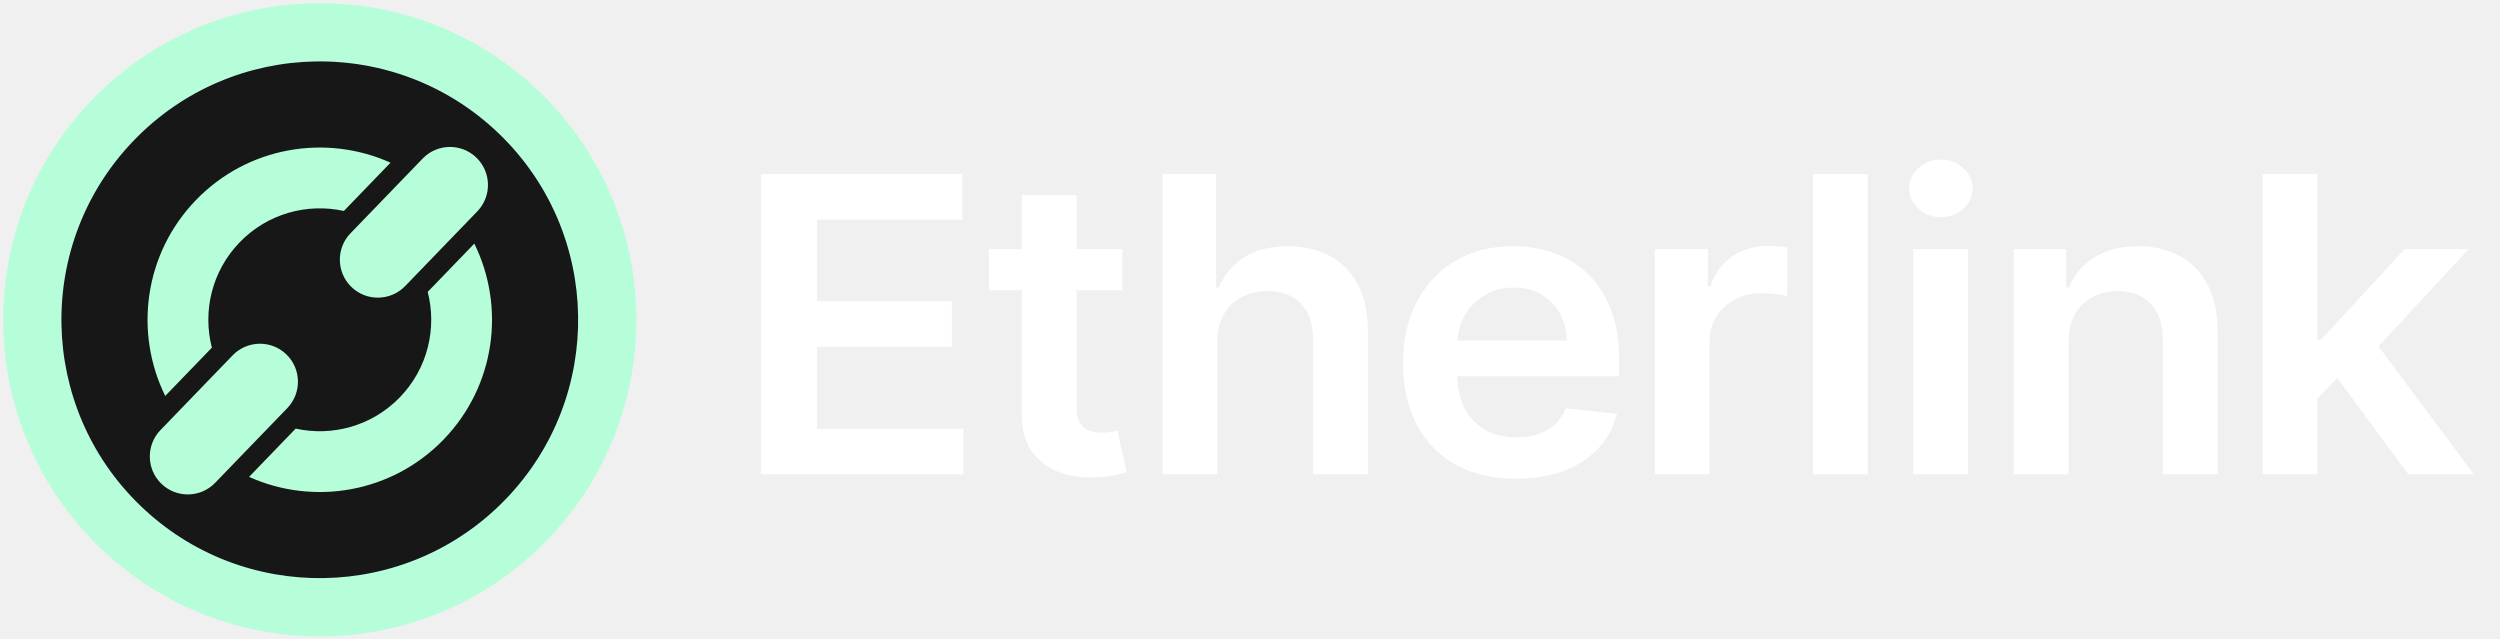
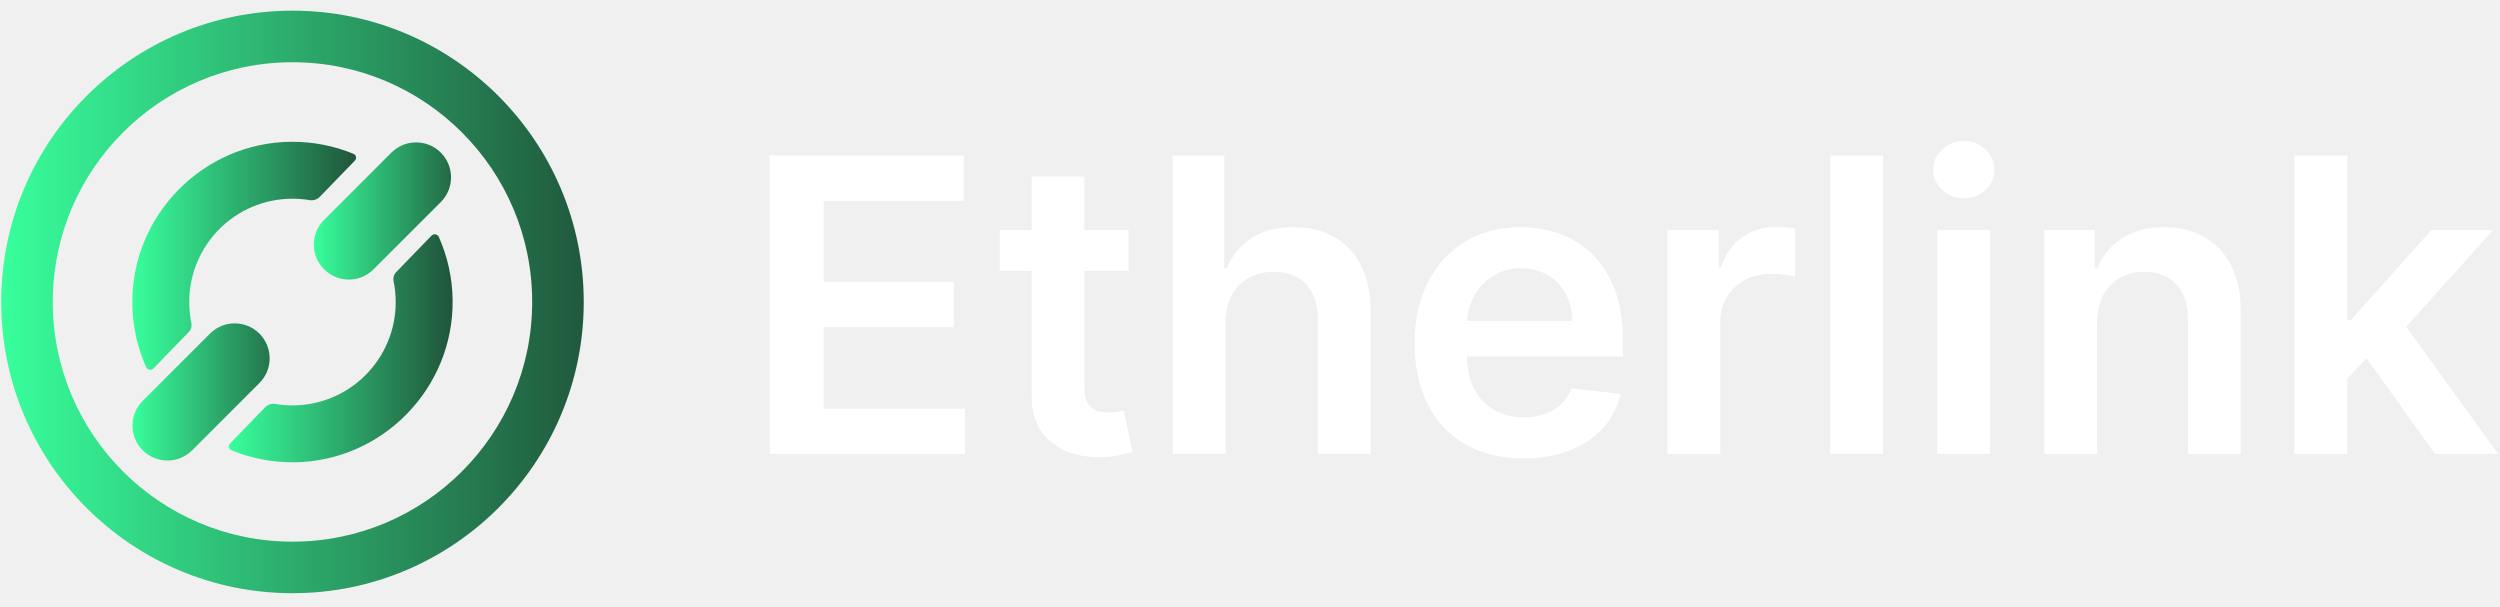
- <svg xmlns="http://www.w3.org/2000/svg" width="94" height="24" viewBox="0 0 94 24" fill="none">
+ <svg xmlns="http://www.w3.org/2000/svg" width="103" height="25" viewBox="0 0 103 25" fill="none">
  <g clip-path="url(#clip0_11220_6272)">
-     <path d="M86.95 15.178L86.944 12.769H87.274L90.412 9.368H92.817L88.957 13.535H88.53L86.95 15.178ZM85.073 17.835V6.546H87.132V17.835H85.073ZM90.554 17.835L87.712 13.982L89.099 12.576L93.016 17.835H90.554Z" fill="white" />
-     <path d="M77.775 12.874V17.834H75.717V9.368H77.684V10.806H77.787C77.987 10.332 78.308 9.956 78.748 9.676C79.191 9.397 79.739 9.258 80.391 9.258C80.993 9.258 81.518 9.383 81.966 9.632C82.417 9.882 82.765 10.244 83.012 10.718C83.262 11.192 83.385 11.767 83.381 12.444V17.834H81.323V12.752C81.323 12.186 81.171 11.744 80.868 11.424C80.569 11.104 80.154 10.944 79.623 10.944C79.263 10.944 78.943 11.021 78.662 11.176C78.385 11.326 78.168 11.545 78.008 11.832C77.853 12.118 77.775 12.466 77.775 12.874Z" fill="white" />
-     <path d="M71.943 17.835V9.368H74.001V17.835H71.943ZM72.978 8.166C72.652 8.166 72.371 8.062 72.136 7.852C71.901 7.639 71.784 7.384 71.784 7.086C71.784 6.785 71.901 6.529 72.136 6.32C72.371 6.107 72.652 6 72.978 6C73.307 6 73.588 6.107 73.819 6.32C74.054 6.529 74.171 6.785 74.171 7.086C74.171 7.384 74.054 7.639 73.819 7.852C73.588 8.062 73.307 8.166 72.978 8.166Z" fill="white" />
-     <path d="M70.227 6.546V17.835H68.168V6.546H70.227Z" fill="white" />
-     <path d="M62.221 17.835V9.368H64.216V10.779H64.307C64.466 10.29 64.739 9.914 65.126 9.649C65.516 9.381 65.962 9.247 66.462 9.247C66.576 9.247 66.703 9.252 66.843 9.263C66.987 9.271 67.106 9.283 67.201 9.302V11.137C67.114 11.108 66.976 11.082 66.786 11.06C66.6 11.034 66.421 11.022 66.246 11.022C65.871 11.022 65.534 11.101 65.234 11.259C64.938 11.413 64.705 11.628 64.535 11.904C64.364 12.179 64.279 12.497 64.279 12.857V17.835H62.221Z" fill="white" />
-     <path d="M56.997 18C56.121 18 55.365 17.823 54.728 17.471C54.095 17.114 53.608 16.611 53.267 15.96C52.926 15.306 52.755 14.536 52.755 13.651C52.755 12.78 52.926 12.015 53.267 11.358C53.612 10.696 54.093 10.182 54.711 9.814C55.329 9.443 56.055 9.258 56.889 9.258C57.427 9.258 57.935 9.342 58.412 9.511C58.894 9.676 59.318 9.934 59.686 10.283C60.057 10.632 60.349 11.077 60.562 11.617C60.774 12.153 60.88 12.793 60.88 13.535V14.147H53.722V12.802H58.907C58.903 12.42 58.818 12.08 58.651 11.782C58.484 11.481 58.251 11.244 57.952 11.071C57.656 10.898 57.311 10.812 56.917 10.812C56.496 10.812 56.127 10.911 55.808 11.11C55.49 11.304 55.242 11.562 55.063 11.881C54.889 12.197 54.8 12.545 54.796 12.923V14.097C54.796 14.59 54.889 15.012 55.075 15.365C55.261 15.714 55.52 15.982 55.854 16.17C56.187 16.354 56.578 16.445 57.025 16.445C57.325 16.445 57.596 16.405 57.838 16.324C58.081 16.24 58.291 16.117 58.469 15.955C58.647 15.793 58.782 15.593 58.873 15.354L60.795 15.563C60.673 16.056 60.442 16.486 60.101 16.853C59.764 17.217 59.331 17.5 58.805 17.702C58.278 17.901 57.675 18 56.997 18Z" fill="white" />
-     <path d="M45.77 12.874V17.835H43.712V6.546H45.724V10.807H45.827C46.031 10.329 46.348 9.952 46.776 9.677C47.208 9.397 47.758 9.258 48.425 9.258C49.031 9.258 49.56 9.381 50.011 9.627C50.462 9.873 50.811 10.233 51.057 10.707C51.307 11.181 51.433 11.76 51.433 12.444V17.835H49.374V12.752C49.374 12.183 49.223 11.74 48.92 11.424C48.62 11.104 48.199 10.944 47.657 10.944C47.294 10.944 46.968 11.022 46.679 11.176C46.395 11.327 46.172 11.545 46.008 11.832C45.849 12.119 45.77 12.466 45.77 12.874Z" fill="white" />
-     <path d="M42.203 9.368V10.911H37.182V9.368H42.203ZM38.422 7.339H40.48V15.288C40.48 15.556 40.522 15.762 40.605 15.905C40.692 16.045 40.806 16.14 40.946 16.192C41.087 16.243 41.242 16.269 41.413 16.269C41.541 16.269 41.659 16.26 41.765 16.241C41.875 16.223 41.958 16.207 42.015 16.192L42.362 17.752C42.252 17.789 42.095 17.829 41.89 17.873C41.689 17.917 41.443 17.943 41.151 17.95C40.635 17.965 40.171 17.89 39.758 17.724C39.345 17.555 39.017 17.294 38.774 16.942C38.535 16.589 38.418 16.148 38.422 15.619V7.339Z" fill="white" />
-     <path d="M28.608 17.835V6.546H36.181V8.26H30.717V11.325H35.789V13.039H30.717V16.12H36.227V17.835H28.608Z" fill="white" />
-     <g clip-path="url(#clip1_11220_6272)">
-       <path d="M20.587 20.294C25.155 15.564 25.023 8.027 20.294 3.46C15.564 -1.107 8.027 -0.975 3.46 3.754C-1.107 8.484 -0.976 16.02 3.754 20.587C8.484 25.155 16.02 25.023 20.587 20.294Z" fill="#B6FEDA" />
-       <path d="M19.012 18.772C22.739 14.913 22.631 8.763 18.772 5.036C14.913 1.309 8.763 1.416 5.036 5.276C1.309 9.135 1.416 15.285 5.276 19.012C9.135 22.738 15.285 22.631 19.012 18.772Z" fill="#171717" />
-       <path fill-rule="evenodd" clip-rule="evenodd" d="M17.834 9.16C19.008 11.542 18.633 14.503 16.682 16.523C14.732 18.542 11.786 19.021 9.365 17.931L11.117 16.116C12.493 16.419 13.988 16.022 15.038 14.935C16.088 13.848 16.433 12.339 16.082 10.975L17.834 9.16ZM14.683 6.117L12.93 7.932C11.555 7.629 10.059 8.026 9.009 9.113C7.96 10.2 7.615 11.709 7.966 13.072L6.213 14.887C5.04 12.506 5.415 9.545 7.365 7.525C9.316 5.505 12.262 5.027 14.683 6.117Z" fill="#B6FEDA" />
-       <path fill-rule="evenodd" clip-rule="evenodd" d="M6.034 16.17C5.486 16.737 5.502 17.642 6.069 18.19C6.637 18.738 7.541 18.722 8.089 18.154L10.802 15.345C11.35 14.778 11.334 13.873 10.767 13.325C10.199 12.777 9.295 12.793 8.747 13.361L6.034 16.17ZM13.179 8.771C12.631 9.338 12.647 10.243 13.214 10.791C13.782 11.339 14.687 11.323 15.235 10.755L17.947 7.947C18.495 7.379 18.479 6.475 17.912 5.927C17.344 5.378 16.44 5.394 15.892 5.962L13.179 8.771Z" fill="#B6FEDA" />
-     </g>
+     <path d="M12.05 0.44C5.422 0.44 0.05 5.813 0.05 12.44C0.05 19.067 5.423 24.44 12.05 24.44C18.677 24.44 24.05 19.067 24.05 12.44C24.05 5.813 18.677 0.44 12.05 0.44ZM12.05 22.316C6.596 22.316 2.174 17.894 2.174 12.44C2.174 6.986 6.596 2.564 12.05 2.564C17.504 2.564 21.926 6.986 21.926 12.44C21.926 17.894 17.504 22.316 12.05 22.316Z" fill="url(#paint0_linear_11220_6272)" />
+     <path d="M11.984 5.841C8.353 5.877 5.41 8.885 5.451 12.516C5.461 13.444 5.664 14.327 6.021 15.126C6.074 15.245 6.232 15.272 6.323 15.178L7.778 13.677C7.873 13.579 7.912 13.441 7.884 13.307C7.827 13.027 7.797 12.738 7.797 12.441C7.797 10.091 9.701 8.187 12.051 8.187C12.291 8.187 12.527 8.206 12.756 8.245C12.909 8.27 13.066 8.222 13.174 8.11L14.621 6.617C14.706 6.529 14.676 6.384 14.564 6.338C13.77 6.011 12.898 5.833 11.984 5.842V5.841Z" fill="url(#paint1_linear_11220_6272)" />
+     <path d="M12.115 19.047C15.746 19.011 18.689 16.003 18.648 12.372C18.638 11.444 18.436 10.562 18.079 9.762C18.026 9.643 17.867 9.616 17.776 9.71L16.321 11.212C16.227 11.309 16.188 11.448 16.215 11.581C16.273 11.861 16.303 12.15 16.303 12.447C16.303 14.797 14.398 16.702 12.049 16.702C11.808 16.702 11.573 16.682 11.344 16.643C11.19 16.618 11.034 16.666 10.925 16.778L9.478 18.271C9.394 18.359 9.423 18.505 9.536 18.551C10.33 18.878 11.201 19.055 12.115 19.046V19.047Z" fill="url(#paint2_linear_11220_6272)" />
+     <path d="M8.65 13.744L5.879 16.516C5.317 17.078 5.317 17.99 5.879 18.552C6.441 19.115 7.353 19.115 7.916 18.552L10.687 15.781C11.25 15.219 11.25 14.307 10.687 13.744C10.125 13.182 9.213 13.182 8.65 13.744Z" fill="url(#paint3_linear_11220_6272)" />
+     <path d="M16.124 6.288L13.353 9.06C12.79 9.622 12.79 10.534 13.353 11.096C13.915 11.659 14.827 11.659 15.389 11.096L18.161 8.325C18.723 7.763 18.723 6.851 18.161 6.288C17.598 5.726 16.687 5.726 16.124 6.288Z" fill="url(#paint4_linear_11220_6272)" />
+     <path d="M31.711 18.704V6.406H39.71V8.274H33.939V11.612H39.295V13.48H33.939V16.837H39.758V18.704H31.711Z" fill="white" />
+     <path d="M46.495 9.48V11.162H41.192V9.48H46.495ZM42.502 7.27H44.676V15.929C44.676 16.222 44.721 16.445 44.811 16.599C44.901 16.753 45.02 16.858 45.168 16.915C45.316 16.971 45.48 16.998 45.66 16.998C45.797 16.998 45.921 16.988 46.036 16.968C46.15 16.949 46.237 16.931 46.297 16.915L46.663 18.614C46.547 18.654 46.382 18.698 46.168 18.746C45.954 18.794 45.693 18.822 45.385 18.83C44.84 18.846 44.349 18.762 43.913 18.58C43.477 18.398 43.131 18.115 42.877 17.73C42.623 17.346 42.498 16.865 42.502 16.289V7.27V7.27Z" fill="white" />
+     <path d="M50.488 13.299V18.703H48.314V6.405H50.44V11.047H50.548C50.764 10.527 51.099 10.116 51.553 9.813C52.008 9.511 52.587 9.359 53.292 9.359C53.932 9.359 54.491 9.494 54.968 9.762C55.444 10.03 55.813 10.422 56.076 10.939C56.338 11.455 56.469 12.086 56.469 12.831V18.703H54.295V13.167C54.295 12.546 54.136 12.063 53.818 11.716C53.5 11.37 53.054 11.197 52.482 11.197C52.097 11.197 51.754 11.28 51.452 11.446C51.149 11.613 50.913 11.852 50.743 12.164C50.573 12.476 50.488 12.854 50.488 13.299Z" fill="white" />
+     <path d="M62.762 18.884C61.838 18.884 61.04 18.691 60.369 18.304C59.699 17.918 59.183 17.37 58.823 16.659C58.463 15.948 58.282 15.111 58.282 14.146C58.282 13.181 58.463 12.363 58.825 11.645C59.188 10.926 59.695 10.366 60.347 9.963C61 9.561 61.767 9.36 62.648 9.36C63.216 9.36 63.753 9.451 64.26 9.633C64.766 9.816 65.214 10.096 65.605 10.477C65.995 10.858 66.302 11.341 66.527 11.928C66.751 12.514 66.863 13.212 66.863 14.02V14.687H59.303V13.222H64.779C64.775 12.805 64.685 12.434 64.509 12.108C64.333 11.782 64.088 11.524 63.774 11.336C63.459 11.148 63.094 11.054 62.678 11.054C62.233 11.054 61.843 11.161 61.507 11.375C61.17 11.59 60.909 11.87 60.723 12.216C60.537 12.562 60.441 12.942 60.438 13.354V14.633C60.438 15.17 60.536 15.629 60.732 16.011C60.928 16.394 61.202 16.686 61.555 16.888C61.907 17.09 62.319 17.191 62.791 17.191C63.108 17.191 63.394 17.146 63.65 17.056C63.906 16.966 64.129 16.833 64.317 16.657C64.505 16.481 64.647 16.263 64.743 16.002L66.772 16.231C66.644 16.767 66.401 17.235 66.043 17.633C65.685 18.032 65.227 18.34 64.671 18.558C64.114 18.776 63.477 18.885 62.761 18.885L62.762 18.884Z" fill="white" />
+     <path d="M68.701 18.704V9.48H70.808V11.018H70.904C71.072 10.485 71.362 10.074 71.772 9.784C72.182 9.493 72.651 9.349 73.18 9.349C73.3 9.349 73.435 9.354 73.585 9.363C73.736 9.373 73.861 9.388 73.961 9.408V11.407C73.869 11.375 73.724 11.347 73.526 11.32C73.328 11.294 73.136 11.281 72.953 11.281C72.557 11.281 72.201 11.366 71.887 11.537C71.573 11.707 71.325 11.942 71.145 12.242C70.965 12.542 70.875 12.889 70.875 13.281V18.704H68.701L68.701 18.704Z" fill="white" />
+     <path d="M77.582 6.405V18.703H75.408V6.405H77.582Z" fill="white" />
+     <path d="M80.909 8.171C80.564 8.171 80.268 8.055 80.02 7.823C79.772 7.591 79.648 7.313 79.648 6.988C79.648 6.664 79.772 6.387 80.02 6.157C80.268 5.926 80.564 5.811 80.909 5.811C81.253 5.811 81.554 5.927 81.8 6.159C82.047 6.391 82.17 6.67 82.17 6.994C82.17 7.318 82.047 7.595 81.8 7.826C81.554 8.056 81.257 8.171 80.909 8.171ZM79.816 18.704V9.48H81.99V18.704H79.816Z" fill="white" />
+     <path d="M86.397 13.299V18.704H84.223V9.48H86.301V11.047H86.409C86.621 10.531 86.96 10.121 87.427 9.816C87.893 9.512 88.471 9.36 89.159 9.36C89.796 9.36 90.351 9.496 90.826 9.768C91.3 10.041 91.669 10.435 91.931 10.951C92.193 11.467 92.323 12.095 92.318 12.831V18.704H90.144V13.167C90.144 12.55 89.985 12.068 89.667 11.72C89.349 11.371 88.909 11.197 88.349 11.197C87.968 11.197 87.631 11.28 87.337 11.446C87.042 11.613 86.812 11.852 86.646 12.164C86.48 12.476 86.397 12.854 86.397 13.299H86.397Z" fill="white" />
+     <path d="M94.534 18.704V6.406H96.708V18.704H94.534ZM96.516 15.81L96.51 13.185H96.858L100.173 9.48H102.713L98.635 14.02H98.185L96.516 15.81ZM100.323 18.704L97.32 14.507L98.785 12.975L102.923 18.704H100.323Z" fill="white" />
  </g>
  <defs>
+     <linearGradient id="paint0_linear_11220_6272" x1="0.05" y1="12.44" x2="33.553" y2="12.44" gradientUnits="userSpaceOnUse">
+       <stop stop-color="#38FF9C" />
+       <stop offset="1" stop-color="#171717" />
+     </linearGradient>
+     <linearGradient id="paint1_linear_11220_6272" x1="5.451" y1="10.537" x2="18.055" y2="10.537" gradientUnits="userSpaceOnUse">
+       <stop stop-color="#38FF9C" />
+       <stop offset="1" stop-color="#171717" />
+     </linearGradient>
+     <linearGradient id="paint2_linear_11220_6272" x1="9.429" y1="14.351" x2="21.965" y2="14.351" gradientUnits="userSpaceOnUse">
+       <stop stop-color="#38FF9C" />
+       <stop offset="1" stop-color="#171717" />
+     </linearGradient>
+     <linearGradient id="paint3_linear_11220_6272" x1="5.457" y1="16.149" x2="14.963" y2="16.149" gradientUnits="userSpaceOnUse">
+       <stop stop-color="#38FF9C" />
+       <stop offset="1" stop-color="#171717" />
+     </linearGradient>
+     <linearGradient id="paint4_linear_11220_6272" x1="12.931" y1="8.692" x2="21.701" y2="8.692" gradientUnits="userSpaceOnUse">
+       <stop stop-color="#38FF9C" />
+       <stop offset="1" stop-color="#171717" />
+     </linearGradient>
    <clipPath id="clip0_11220_6272">
-       <rect width="94" height="24" fill="white" />
-     </clipPath>
-     <clipPath id="clip1_11220_6272">
-       <rect width="24" height="24" fill="white" />
+       <rect width="103" height="25" fill="white" />
    </clipPath>
  </defs>
</svg>
